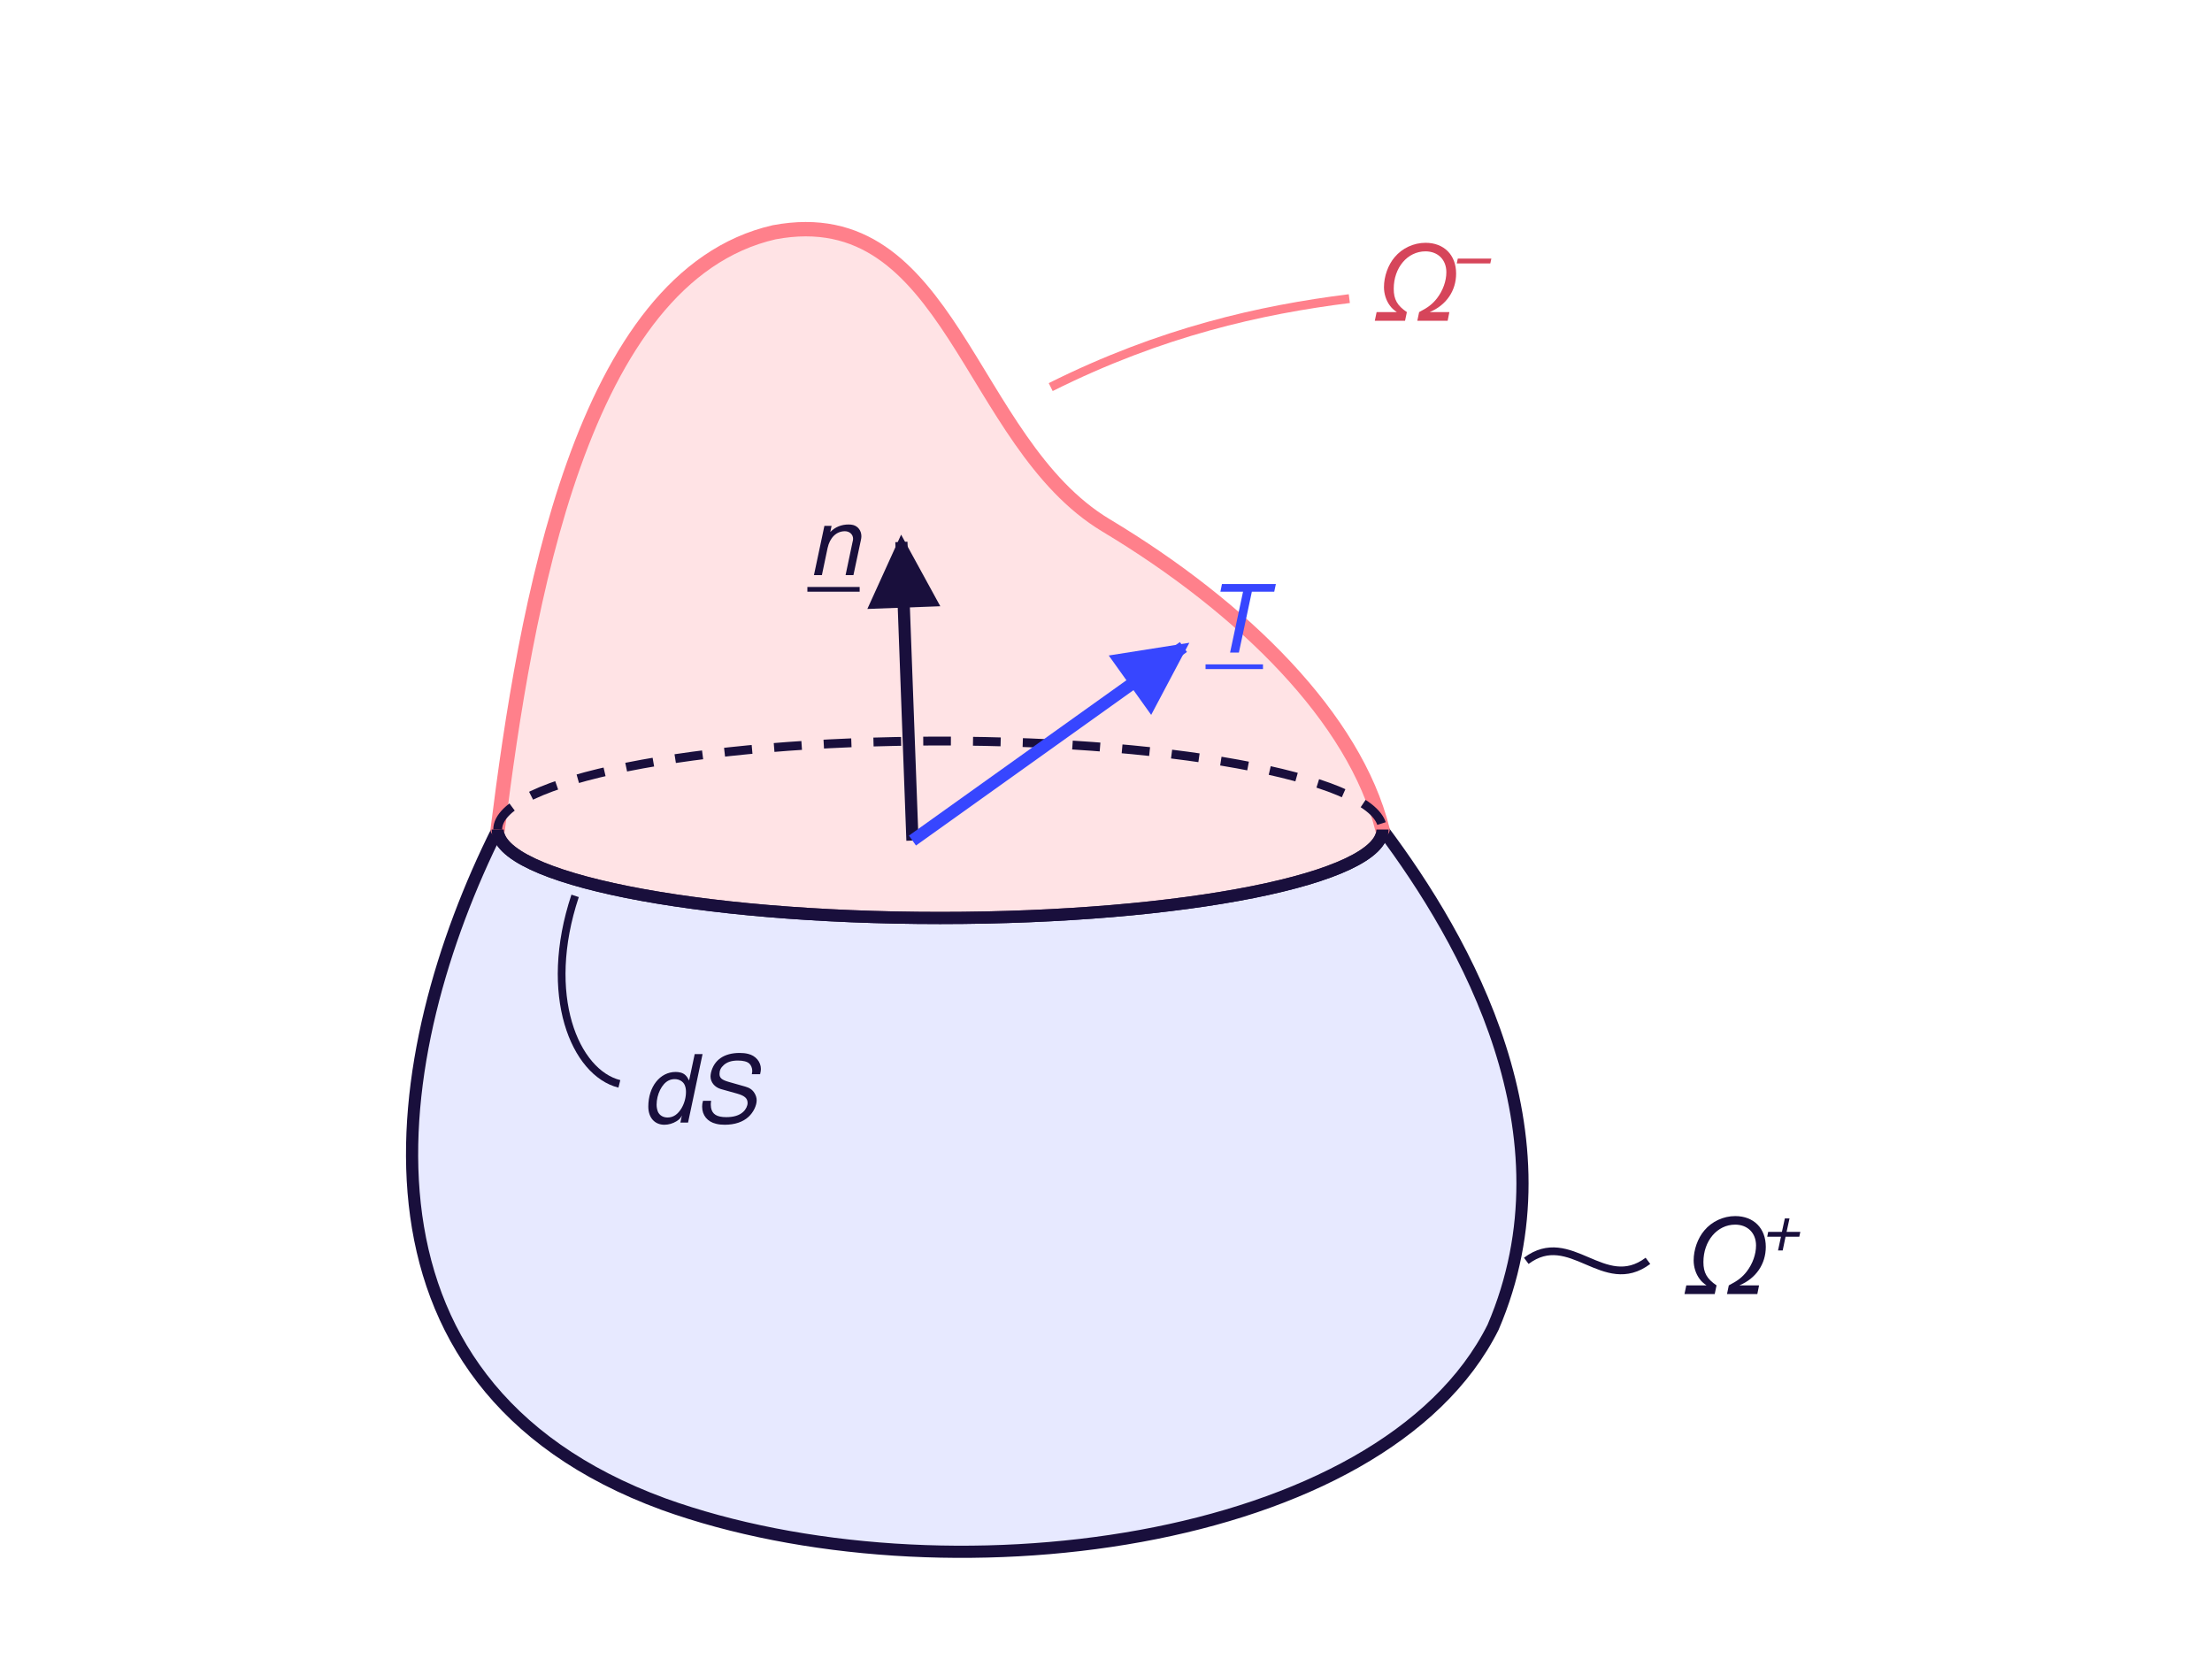
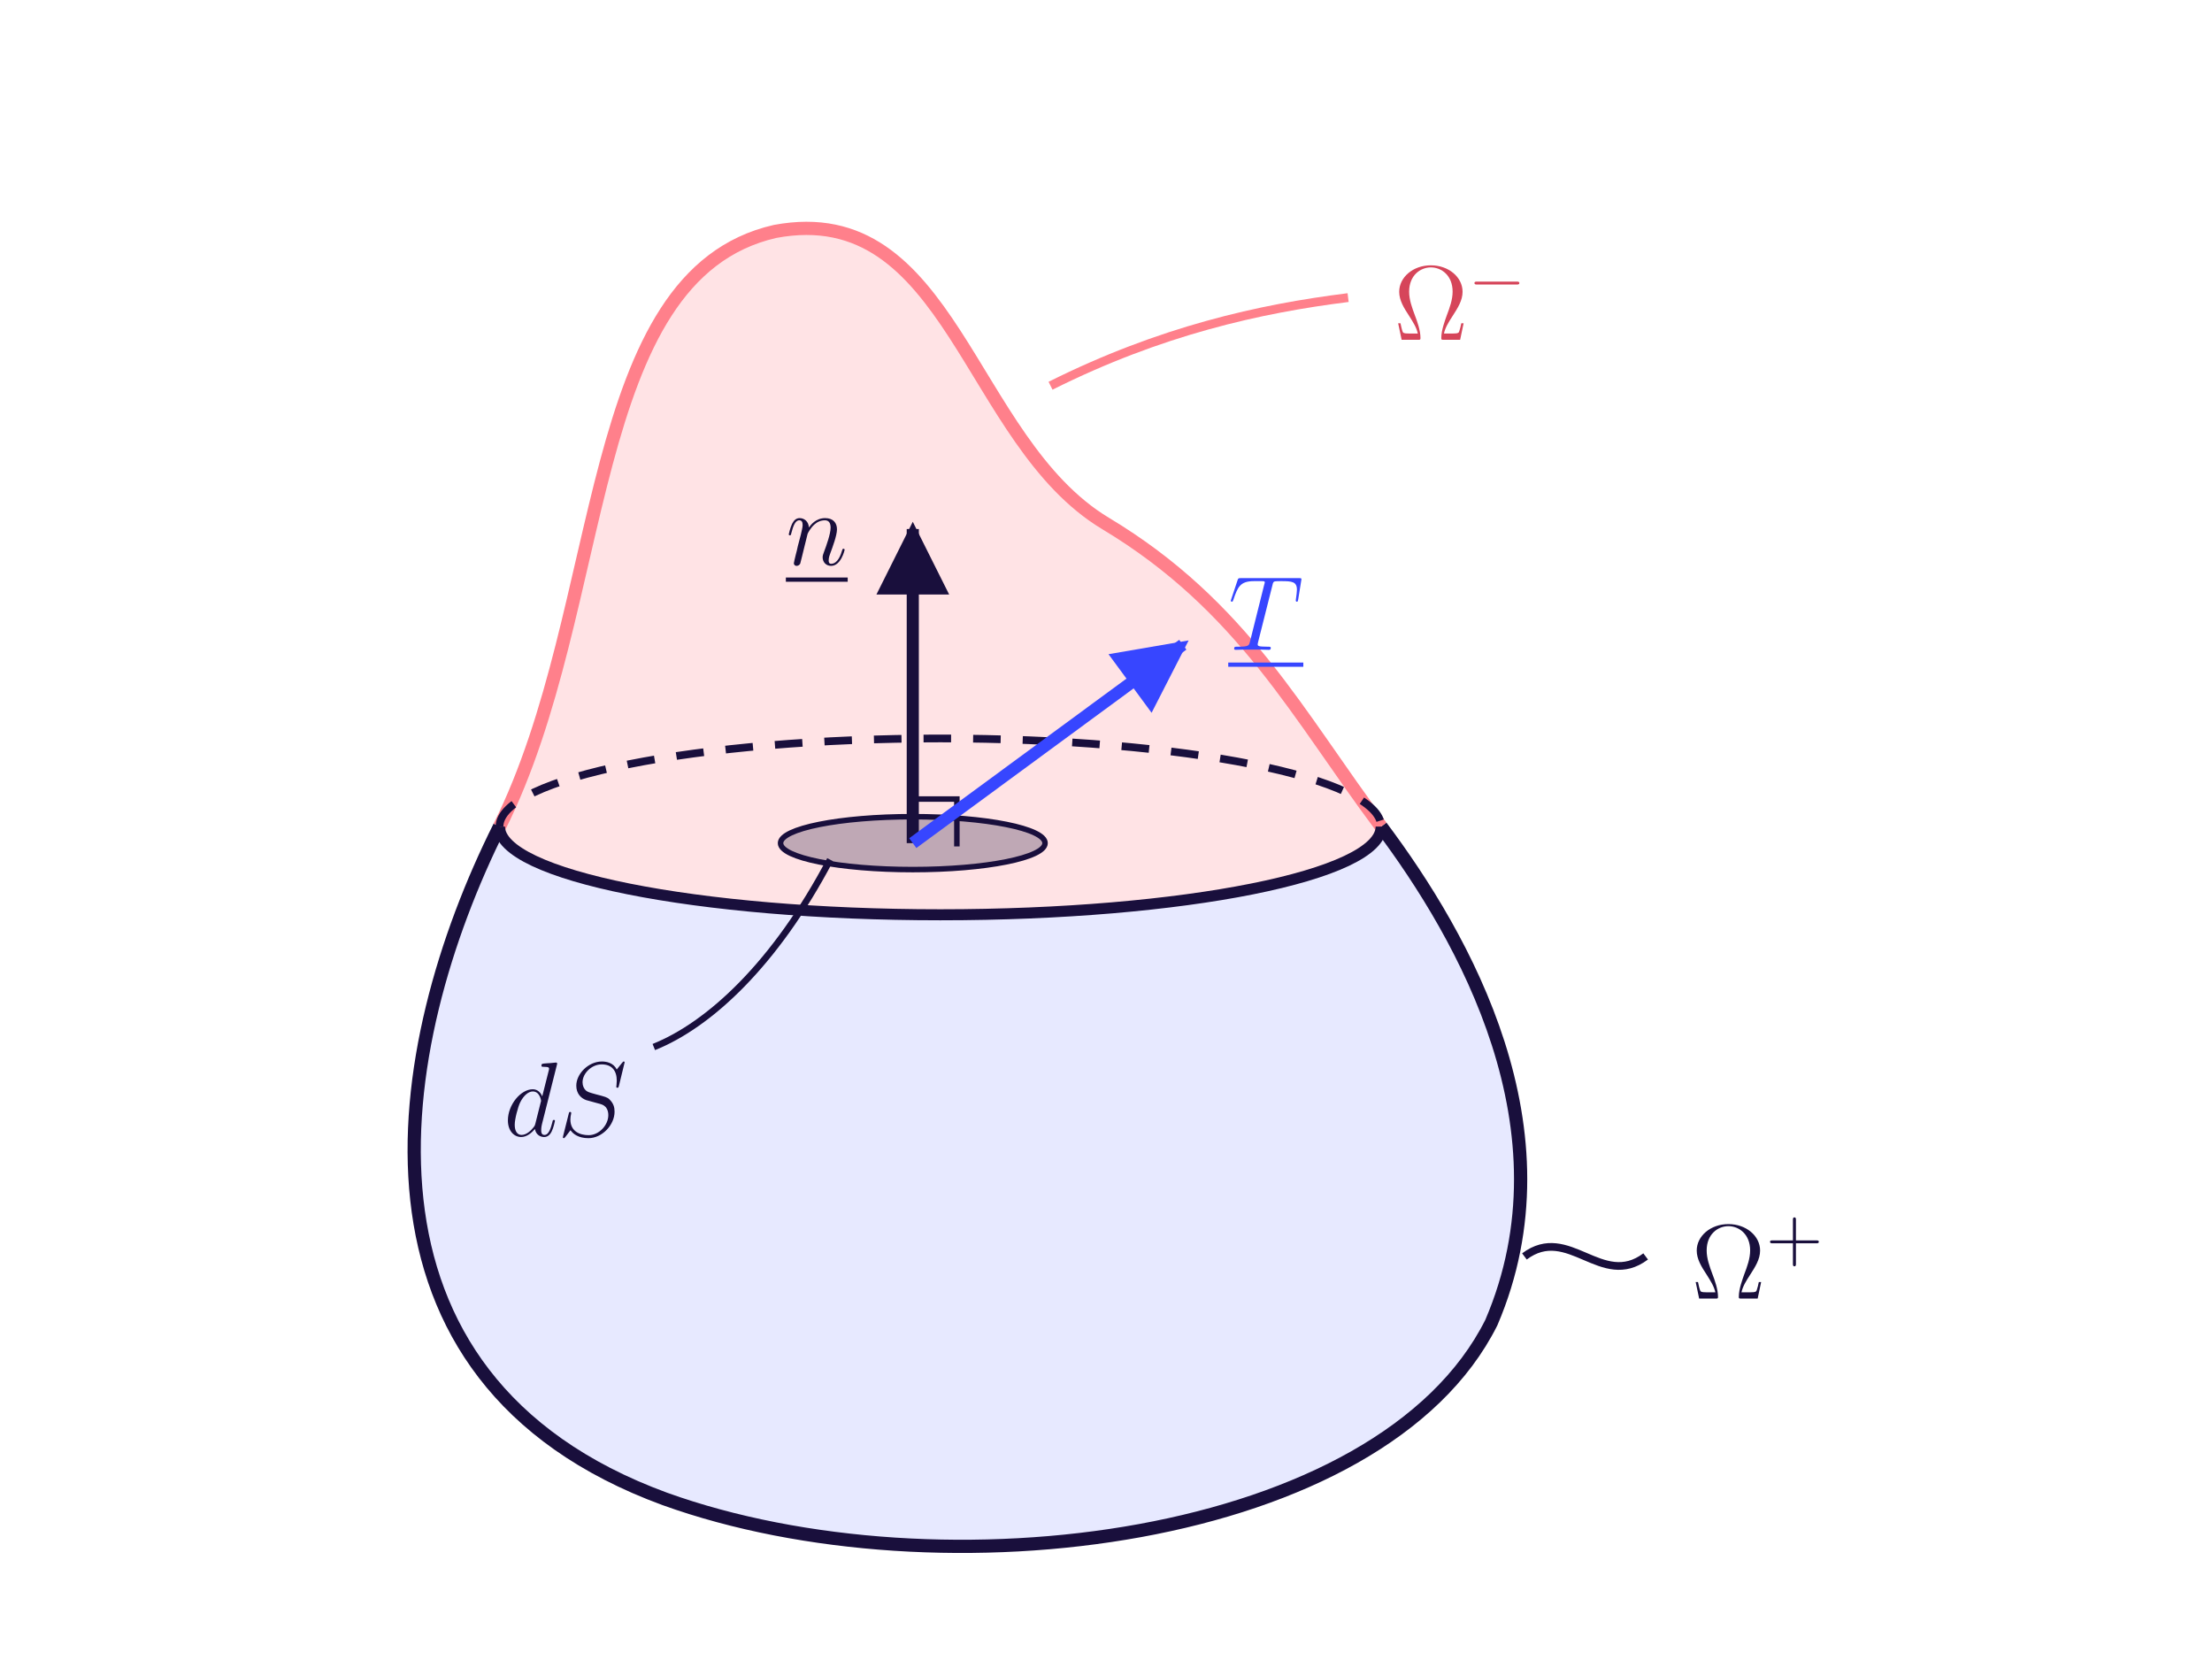
- <svg xmlns="http://www.w3.org/2000/svg" viewBox="0 0 400 300" width="400" height="300" font-family="Helvetica, Arial, sans-serif">
+ <svg xmlns="http://www.w3.org/2000/svg" xmlns:xlink="http://www.w3.org/1999/xlink" width="298.879" height="224.179" viewBox="0 0 298.879 224.179">
  <defs>
-     <marker id="fn" viewBox="0 0 10 10" refX="9" refY="5" markerWidth="6" markerHeight="6" orient="auto">
-       <path d="M0,0 L10,5 L0,10 z" fill="#190F3C" />
-     </marker>
-     <marker id="ft" viewBox="0 0 10 10" refX="9" refY="5" markerWidth="6" markerHeight="6" orient="auto">
-       <path d="M0,0 L10,5 L0,10 z" fill="#3746FF" />
-     </marker>
+     <g>
+       <g id="glyph-0-0">
+         <path d="M 2.938 -4.188 C 2.969 -4.281 3.328 -4.984 3.859 -5.453 C 4.234 -5.797 4.719 -6.016 5.281 -6.016 C 5.844 -6.016 6.047 -5.594 6.047 -5.016 C 6.047 -4.203 5.469 -2.578 5.172 -1.797 C 5.047 -1.453 4.969 -1.266 4.969 -1.016 C 4.969 -0.375 5.422 0.141 6.109 0.141 C 7.438 0.141 7.938 -1.953 7.938 -2.047 C 7.938 -2.109 7.875 -2.172 7.797 -2.172 C 7.656 -2.172 7.656 -2.125 7.578 -1.891 C 7.25 -0.719 6.703 -0.141 6.141 -0.141 C 6 -0.141 5.781 -0.156 5.781 -0.609 C 5.781 -0.969 5.938 -1.406 6.016 -1.594 C 6.312 -2.391 6.906 -3.984 6.906 -4.797 C 6.906 -5.656 6.406 -6.312 5.312 -6.312 C 4.047 -6.312 3.375 -5.406 3.109 -5.047 C 3.078 -5.859 2.484 -6.312 1.859 -6.312 C 1.406 -6.312 1.094 -6.031 0.844 -5.547 C 0.594 -5.031 0.391 -4.172 0.391 -4.125 C 0.391 -4.062 0.438 -3.984 0.547 -3.984 C 0.656 -3.984 0.672 -4 0.75 -4.328 C 0.984 -5.203 1.25 -6.016 1.812 -6.016 C 2.141 -6.016 2.266 -5.797 2.266 -5.359 C 2.266 -5.047 2.109 -4.484 2.016 -4.047 L 1.609 -2.5 C 1.562 -2.234 1.406 -1.594 1.328 -1.328 C 1.234 -0.953 1.078 -0.281 1.078 -0.219 C 1.078 -0.016 1.234 0.141 1.438 0.141 C 1.609 0.141 1.812 0.062 1.938 -0.156 C 1.953 -0.234 2.094 -0.734 2.156 -1.016 L 2.469 -2.297 Z M 2.938 -4.188 " />
+       </g>
+       <g id="glyph-0-1">
+         <path d="M 5.969 -8.719 C 6.047 -9.062 6.078 -9.188 6.297 -9.25 C 6.406 -9.281 6.875 -9.281 7.172 -9.281 C 8.609 -9.281 9.281 -9.219 9.281 -8.109 C 9.281 -7.891 9.219 -7.344 9.141 -6.812 L 9.125 -6.641 C 9.125 -6.594 9.172 -6.5 9.266 -6.5 C 9.406 -6.5 9.406 -6.578 9.453 -6.812 L 9.859 -9.328 C 9.891 -9.469 9.891 -9.5 9.891 -9.531 C 9.891 -9.688 9.812 -9.688 9.516 -9.688 L 1.703 -9.688 C 1.375 -9.688 1.359 -9.672 1.266 -9.422 L 0.406 -6.844 C 0.391 -6.812 0.344 -6.656 0.344 -6.641 C 0.344 -6.578 0.406 -6.5 0.484 -6.5 C 0.594 -6.5 0.625 -6.562 0.688 -6.75 C 1.281 -8.484 1.594 -9.281 3.484 -9.281 L 4.453 -9.281 C 4.797 -9.281 4.938 -9.281 4.938 -9.125 C 4.938 -9.078 4.938 -9.047 4.859 -8.797 L 2.938 -1.109 C 2.797 -0.562 2.781 -0.422 1.266 -0.422 C 0.906 -0.422 0.797 -0.422 0.797 -0.141 C 0.797 0 0.953 0 1.031 0 C 1.391 0 1.766 -0.031 2.109 -0.031 L 4.344 -0.031 C 4.703 -0.031 5.094 0 5.453 0 C 5.609 0 5.75 0 5.75 -0.266 C 5.75 -0.422 5.641 -0.422 5.281 -0.422 C 3.984 -0.422 3.984 -0.547 3.984 -0.75 C 3.984 -0.766 3.984 -0.875 4.047 -1.094 Z M 5.969 -8.719 " />
+       </g>
+       <g id="glyph-0-2">
+         <path d="M 7.188 -9.562 C 7.203 -9.625 7.234 -9.703 7.234 -9.781 C 7.234 -9.922 7.094 -9.922 7.062 -9.922 C 7.047 -9.922 6.344 -9.859 6.281 -9.844 C 6.031 -9.844 5.812 -9.812 5.562 -9.797 C 5.203 -9.766 5.109 -9.75 5.109 -9.5 C 5.109 -9.344 5.219 -9.344 5.422 -9.344 C 6.125 -9.344 6.141 -9.219 6.141 -9.078 C 6.141 -9 6.109 -8.875 6.094 -8.828 L 5.219 -5.359 C 5.062 -5.734 4.672 -6.312 3.938 -6.312 C 2.312 -6.312 0.578 -4.219 0.578 -2.109 C 0.578 -0.688 1.406 0.141 2.375 0.141 C 3.156 0.141 3.828 -0.469 4.234 -0.938 C 4.375 -0.094 5.047 0.141 5.469 0.141 C 5.906 0.141 6.25 -0.109 6.5 -0.625 C 6.734 -1.109 6.938 -1.984 6.938 -2.047 C 6.938 -2.109 6.875 -2.172 6.797 -2.172 C 6.656 -2.172 6.641 -2.109 6.594 -1.891 C 6.375 -1.047 6.109 -0.141 5.516 -0.141 C 5.109 -0.141 5.078 -0.516 5.078 -0.797 C 5.078 -0.859 5.078 -1.156 5.172 -1.562 Z M 4.297 -1.703 C 4.234 -1.453 4.234 -1.422 4.031 -1.156 C 3.719 -0.75 3.094 -0.141 2.422 -0.141 C 1.828 -0.141 1.5 -0.672 1.5 -1.516 C 1.5 -2.297 1.938 -3.906 2.219 -4.5 C 2.703 -5.5 3.375 -6.016 3.938 -6.016 C 4.875 -6.016 5.062 -4.844 5.062 -4.734 C 5.062 -4.719 5.016 -4.531 5 -4.5 Z M 4.297 -1.703 " />
+       </g>
+       <g id="glyph-0-3">
+         <path d="M 9.078 -9.938 C 9.078 -10.062 8.984 -10.062 8.953 -10.062 C 8.891 -10.062 8.875 -10.047 8.703 -9.844 C 8.625 -9.734 8.031 -9 8.016 -8.984 C 7.547 -9.906 6.609 -10.062 6 -10.062 C 4.188 -10.062 2.547 -8.406 2.547 -6.797 C 2.547 -5.719 3.188 -5.094 3.891 -4.844 C 4.047 -4.797 4.891 -4.562 5.312 -4.453 C 6.047 -4.266 6.234 -4.203 6.531 -3.891 C 6.594 -3.812 6.875 -3.484 6.875 -2.812 C 6.875 -1.484 5.641 -0.109 4.219 -0.109 C 3.047 -0.109 1.75 -0.609 1.75 -2.219 C 1.75 -2.484 1.797 -2.828 1.844 -2.969 C 1.844 -3.016 1.859 -3.094 1.859 -3.109 C 1.859 -3.172 1.828 -3.25 1.719 -3.25 C 1.594 -3.25 1.578 -3.219 1.516 -2.969 L 0.781 -0.047 C 0.781 -0.031 0.734 0.156 0.734 0.172 C 0.734 0.297 0.844 0.297 0.875 0.297 C 0.922 0.297 0.938 0.281 1.109 0.078 L 1.766 -0.781 C 2.109 -0.266 2.859 0.297 4.188 0.297 C 6.031 0.297 7.719 -1.484 7.719 -3.281 C 7.719 -3.875 7.578 -4.406 7.031 -4.938 C 6.734 -5.234 6.469 -5.297 5.156 -5.641 C 4.203 -5.906 4.078 -5.953 3.812 -6.172 C 3.578 -6.422 3.391 -6.766 3.391 -7.25 C 3.391 -8.453 4.609 -9.672 5.969 -9.672 C 7.359 -9.672 8.016 -8.828 8.016 -7.469 C 8.016 -7.094 7.953 -6.703 7.953 -6.641 C 7.953 -6.516 8.062 -6.516 8.109 -6.516 C 8.234 -6.516 8.25 -6.562 8.312 -6.797 Z M 9.078 -9.938 " />
+       </g>
+       <g id="glyph-1-0">
+         <path d="M 9.469 -2.234 L 9.156 -2.234 C 9.078 -1.859 9 -1.484 8.891 -1.188 C 8.828 -0.953 8.781 -0.844 7.953 -0.844 L 6.812 -0.844 C 6.984 -1.641 7.406 -2.328 7.984 -3.219 C 8.656 -4.266 9.328 -5.297 9.328 -6.484 C 9.328 -8.469 7.438 -10.062 5.047 -10.062 C 2.641 -10.062 0.766 -8.453 0.766 -6.484 C 0.766 -5.312 1.422 -4.281 2.094 -3.25 C 2.688 -2.312 3.109 -1.641 3.281 -0.844 L 2.141 -0.844 C 1.312 -0.844 1.266 -0.953 1.203 -1.172 C 1.094 -1.469 1.016 -1.891 0.938 -2.234 L 0.625 -2.234 L 1.094 0 L 3.297 0 C 3.609 0 3.641 0 3.641 -0.25 C 3.641 -1.266 3.188 -2.516 2.906 -3.25 C 2.484 -4.375 2.109 -5.422 2.109 -6.5 C 2.109 -8.703 3.625 -9.781 5.047 -9.781 C 6.469 -9.781 7.984 -8.703 7.984 -6.5 C 7.984 -5.422 7.594 -4.344 7.188 -3.281 C 6.953 -2.609 6.453 -1.281 6.453 -0.266 C 6.453 0 6.484 0 6.812 0 L 9 0 Z M 9.469 -2.234 " />
+       </g>
+       <g id="glyph-2-0">
+         <path d="M 6.531 -2.281 C 6.703 -2.281 6.891 -2.281 6.891 -2.484 C 6.891 -2.672 6.703 -2.672 6.531 -2.672 L 1.172 -2.672 C 1 -2.672 0.828 -2.672 0.828 -2.484 C 0.828 -2.281 1 -2.281 1.172 -2.281 Z M 6.531 -2.281 " />
+       </g>
+       <g id="glyph-3-0">
+         <path d="M 4.062 -2.281 L 6.828 -2.281 C 6.969 -2.281 7.156 -2.281 7.156 -2.484 C 7.156 -2.672 6.969 -2.672 6.828 -2.672 L 4.062 -2.672 L 4.062 -5.453 C 4.062 -5.594 4.062 -5.781 3.859 -5.781 C 3.656 -5.781 3.656 -5.594 3.656 -5.453 L 3.656 -2.672 L 0.891 -2.672 C 0.75 -2.672 0.562 -2.672 0.562 -2.484 C 0.562 -2.281 0.75 -2.281 0.891 -2.281 L 3.656 -2.281 L 3.656 0.5 C 3.656 0.641 3.656 0.828 3.859 0.828 C 4.062 0.828 4.062 0.641 4.062 0.5 Z M 4.062 -2.281 " />
+       </g>
+     </g>
+     <clipPath id="clip-0">
+       <path clip-rule="nonzero" d="M 0.484 0 L 298.273 0 L 298.273 223.359 L 0.484 223.359 Z M 0.484 0 " />
+     </clipPath>
+     <clipPath id="clip-1">
+       <path clip-rule="nonzero" d="M 118.422 70.496 L 128.246 70.496 L 128.246 80.32 L 118.422 80.32 Z M 118.422 70.496 " />
+     </clipPath>
+     <clipPath id="clip-2">
+       <path clip-rule="nonzero" d="M 149.391 86.367 L 161 86.367 L 161 97 L 149.391 97 Z M 149.391 86.367 " />
+     </clipPath>
+     <clipPath id="clip-3">
+       <path clip-rule="nonzero" d="M 149.781 88.387 L 157.699 82.566 L 163.52 90.484 L 155.602 96.305 Z M 149.781 88.387 " />
+     </clipPath>
+     <clipPath id="clip-4">
+       <rect x="0" y="0" width="299" height="224" />
+     </clipPath>
+     <g id="source-5" clip-path="url(#clip-4)">
+       <path fill-rule="nonzero" fill="rgb(21.568%, 27.451%, 100%)" fill-opacity="0.12" d="M 67.492 111.68 C 52.602 141.461 45.156 186.133 89.828 202.516 C 127.055 215.914 186.617 208.469 201.508 178.688 C 212.676 152.629 197.785 126.57 186.617 111.68 C 186.617 118.262 159.953 123.594 127.055 123.594 C 94.16 123.594 67.492 118.262 67.492 111.68 Z M 67.492 111.68 " />
+       <path fill-rule="nonzero" fill="rgb(100%, 50.195%, 54.509%)" fill-opacity="0.22" d="M 67.492 111.68 C 82.383 81.898 78.66 37.227 104.719 31.27 C 128.547 26.805 130.777 59.562 149.391 70.73 C 168.004 81.898 175.449 96.789 186.617 111.68 C 186.617 118.262 159.953 123.594 127.055 123.594 C 94.16 123.594 67.492 118.262 67.492 111.68 Z M 67.492 111.68 " />
+       <path fill="none" stroke-width="1.8" stroke-linecap="butt" stroke-linejoin="round" stroke="rgb(9.804%, 5.882%, 23.529%)" stroke-opacity="1" stroke-miterlimit="4" d="M 67.499 112.499 C 52.499 142.499 44.999 187.499 89.999 204.002 C 127.499 217.498 187.498 209.998 202.498 179.999 C 213.748 153.749 198.748 127.499 187.498 112.499 " transform="matrix(0.992714, 0, 0, 0.992714, 0.485009, 0.000249088)" />
+       <path fill="none" stroke-width="1.8" stroke-linecap="butt" stroke-linejoin="round" stroke="rgb(100%, 50.195%, 54.509%)" stroke-opacity="1" stroke-miterlimit="4" d="M 187.498 112.499 C 176.248 97.499 168.748 82.499 149.998 71.249 C 131.249 59.999 129.002 27.001 104.999 31.499 C 78.749 37.5 82.499 82.499 67.499 112.499 " transform="matrix(0.992714, 0, 0, 0.992714, 0.485009, 0.000249088)" />
+       <path fill="none" stroke-width="1.05" stroke-linecap="butt" stroke-linejoin="miter" stroke="rgb(9.804%, 5.882%, 23.529%)" stroke-opacity="1" stroke-dasharray="3.75 3" stroke-miterlimit="4" d="M 67.499 112.499 C 67.499 105.873 94.363 100.501 127.499 100.501 C 160.638 100.501 187.498 105.873 187.498 112.499 " transform="matrix(0.992714, 0, 0, 0.992714, 0.485009, 0.000249088)" />
+       <path fill="none" stroke-width="1.5" stroke-linecap="butt" stroke-linejoin="miter" stroke="rgb(9.804%, 5.882%, 23.529%)" stroke-opacity="1" stroke-miterlimit="4" d="M 67.499 112.499 C 67.499 119.129 94.363 124.501 127.499 124.501 C 160.638 124.501 187.498 119.129 187.498 112.499 " transform="matrix(0.992714, 0, 0, 0.992714, 0.485009, 0.000249088)" />
+       <path fill-rule="nonzero" fill="rgb(9.804%, 5.882%, 23.529%)" fill-opacity="0.28" stroke-width="0.75" stroke-linecap="butt" stroke-linejoin="miter" stroke="rgb(9.804%, 5.882%, 23.529%)" stroke-opacity="1" stroke-miterlimit="4" d="M 141.751 114.75 C 141.751 116.737 133.692 118.35 123.749 118.35 C 113.809 118.35 105.75 116.737 105.75 114.75 C 105.75 112.763 113.809 111.149 123.749 111.149 C 133.692 111.149 141.751 112.763 141.751 114.75 Z M 141.751 114.75 " transform="matrix(0.992714, 0, 0, 0.992714, 0.485009, 0.000249088)" />
+       <path fill="none" stroke-width="1.65" stroke-linecap="butt" stroke-linejoin="miter" stroke="rgb(9.804%, 5.882%, 23.529%)" stroke-opacity="1" stroke-miterlimit="4" d="M 123.749 114.75 L 123.749 72.001 " transform="matrix(0.992714, 0, 0, 0.992714, 0.485009, 0.000249088)" />
+       <g clip-path="url(#clip-1)">
+         <path fill-rule="nonzero" fill="rgb(9.804%, 5.882%, 23.529%)" fill-opacity="1" d="M 118.422 80.32 L 123.332 70.496 L 128.246 80.32 Z M 118.422 80.32 " />
+       </g>
+       <path fill="none" stroke-width="0.75" stroke-linecap="butt" stroke-linejoin="miter" stroke="rgb(9.804%, 5.882%, 23.529%)" stroke-opacity="1" stroke-miterlimit="4" d="M 123.749 108.749 L 129.749 108.749 L 129.749 115.198 " transform="matrix(0.992714, 0, 0, 0.992714, 0.485009, 0.000249088)" />
+       <path fill-rule="nonzero" fill="rgb(0%, 0%, 0%)" fill-opacity="1" stroke-width="1.65" stroke-linecap="butt" stroke-linejoin="miter" stroke="rgb(21.568%, 27.451%, 100%)" stroke-opacity="1" stroke-miterlimit="4" d="M 123.749 114.75 L 160.501 87.748 " transform="matrix(0.992714, 0, 0, 0.992714, 0.485009, 0.000249088)" />
+       <g clip-path="url(#clip-2)">
+         <g clip-path="url(#clip-3)">
+           <path fill-rule="nonzero" fill="rgb(21.568%, 27.451%, 100%)" fill-opacity="1" d="M 149.781 88.387 L 160.605 86.527 L 155.598 96.309 Z M 149.781 88.387 " />
+         </g>
+       </g>
+       <path fill="none" stroke-width="0.9" stroke-linecap="butt" stroke-linejoin="miter" stroke="rgb(9.804%, 5.882%, 23.529%)" stroke-opacity="1" stroke-miterlimit="4" d="M 112.499 117.001 C 104.999 131.249 96 139.5 88.5 142.499 " transform="matrix(0.992714, 0, 0, 0.992714, 0.485009, 0.000249088)" />
+       <path fill="none" stroke-width="1.2" stroke-linecap="butt" stroke-linejoin="miter" stroke="rgb(100%, 50.195%, 54.509%)" stroke-opacity="1" stroke-miterlimit="4" d="M 142.498 52.499 C 157.498 44.999 170.999 42.001 183.001 40.502 " transform="matrix(0.992714, 0, 0, 0.992714, 0.485009, 0.000249088)" />
+       <path fill="none" stroke-width="1.05" stroke-linecap="butt" stroke-linejoin="miter" stroke="rgb(9.804%, 5.882%, 23.529%)" stroke-opacity="1" stroke-miterlimit="4" d="M 207 170.999 C 213 166.502 217.502 175.501 223.499 170.999 " transform="matrix(0.992714, 0, 0, 0.992714, 0.485009, 0.000249088)" />
+     </g>
  </defs>
-   <path d="M90,150 C70,190 60,250 120,272 C170,290 250,280 270,240 C285,205 265,170 250,150 A80,16 0 0 1 90,150 Z" fill="#3746FF" fill-opacity="0.12" stroke="#190F3C" stroke-width="2.2" stroke-linejoin="round" />
-   <path d="M90,150 C95,110 105,50 140,42 C172,36 175,80 200,95 C225,110 245,130 250,150 A80,16 0 0 1 90,150 Z" fill="#FF808B" fill-opacity="0.22" stroke="none" />
-   <path d="M90,150 C95,110 105,50 140,42 C172,36 175,80 200,95 C225,110 245,130 250,150" fill="none" stroke="#FF808B" stroke-width="2.6" stroke-linecap="round" />
-   <path d="M90,150 A80,16 0 0 1 250,150" fill="none" stroke="#190F3C" stroke-width="1.6" stroke-dasharray="5 4" />
-   <path d="M90,150 A80,16 0 0 0 250,150" fill="none" stroke="#190F3C" stroke-width="2.2" />
-   <line x1="165" y1="152" x2="163" y2="98" stroke="#190F3C" stroke-width="2.2" marker-end="url(#fn)" />
-   <text x="146" y="104" font-size="17" fill="#190F3C" font-style="italic" text-decoration="underline">n</text>
-   <line x1="165" y1="152" x2="214" y2="117" stroke="#3746FF" stroke-width="2.2" marker-end="url(#ft)" />
-   <text x="218" y="118" font-size="17" fill="#3746FF" font-style="italic" text-decoration="underline">T</text>
-   <path d="M104,162 C98,180 104,194 112,196" fill="none" stroke="#190F3C" stroke-width="1.4" />
-   <text x="116" y="203" font-size="17" fill="#190F3C" font-style="italic">dS</text>
-   <path d="M190,70 C210,60 228,56 244,54" fill="none" stroke="#FF808B" stroke-width="1.6" />
-   <text x="248" y="58" font-size="19" fill="#D6455A" font-style="italic">Ω<tspan dy="-8" font-size="12">−</tspan>
-   </text>
-   <path d="M276,228 C284,222 290,234 298,228" fill="none" stroke="#190F3C" stroke-width="1.4" />
-   <text x="304" y="234" font-size="19" fill="#190F3C" font-style="italic">Ω<tspan dy="-8" font-size="12">+</tspan>
-   </text>
+   <g clip-path="url(#clip-0)">
+     <use xlink:href="#source-5" transform="matrix(1, 0, 0, 1, 0, 0)" />
+   </g>
+   <g fill="rgb(9.804%, 5.881%, 23.528%)" fill-opacity="1">
+     <use xlink:href="#glyph-0-0" x="106.184" y="76.313" />
+   </g>
+   <path fill="none" stroke-width="0.574" stroke-linecap="butt" stroke-linejoin="miter" stroke="rgb(9.804%, 5.881%, 23.528%)" stroke-opacity="1" stroke-miterlimit="10" d="M -0 0.002 L 8.386 0.002 " transform="matrix(0.996351, 0, 0, -0.996351, 106.1839, 78.31419)" />
+   <g fill="rgb(21.57%, 27.451%, 100%)" fill-opacity="1">
+     <use xlink:href="#glyph-0-1" x="165.956" y="87.797" />
+   </g>
+   <path fill="none" stroke-width="0.574" stroke-linecap="butt" stroke-linejoin="miter" stroke="rgb(21.57%, 27.451%, 100%)" stroke-opacity="1" stroke-miterlimit="10" d="M 0.001 -0.002 L 10.183 -0.002 " transform="matrix(0.996351, 0, 0, -0.996351, 165.956, 89.79913)" />
+   <g fill="rgb(9.804%, 5.881%, 23.528%)" fill-opacity="1">
+     <use xlink:href="#glyph-0-2" x="68.048" y="153.479" />
+     <use xlink:href="#glyph-0-3" x="75.32" y="153.479" />
+   </g>
+   <g fill="rgb(83.922%, 27.06%, 35.294%)" fill-opacity="1">
+     <use xlink:href="#glyph-1-0" x="188.29" y="45.908" />
+   </g>
+   <g fill="rgb(83.922%, 27.06%, 35.294%)" fill-opacity="1">
+     <use xlink:href="#glyph-2-0" x="198.398" y="40.721" />
+   </g>
+   <g fill="rgb(9.804%, 5.881%, 23.528%)" fill-opacity="1">
+     <use xlink:href="#glyph-1-0" x="228.491" y="175.446" />
+   </g>
+   <g fill="rgb(9.804%, 5.881%, 23.528%)" fill-opacity="1">
+     <use xlink:href="#glyph-3-0" x="238.599" y="170.259" />
+   </g>
</svg>
